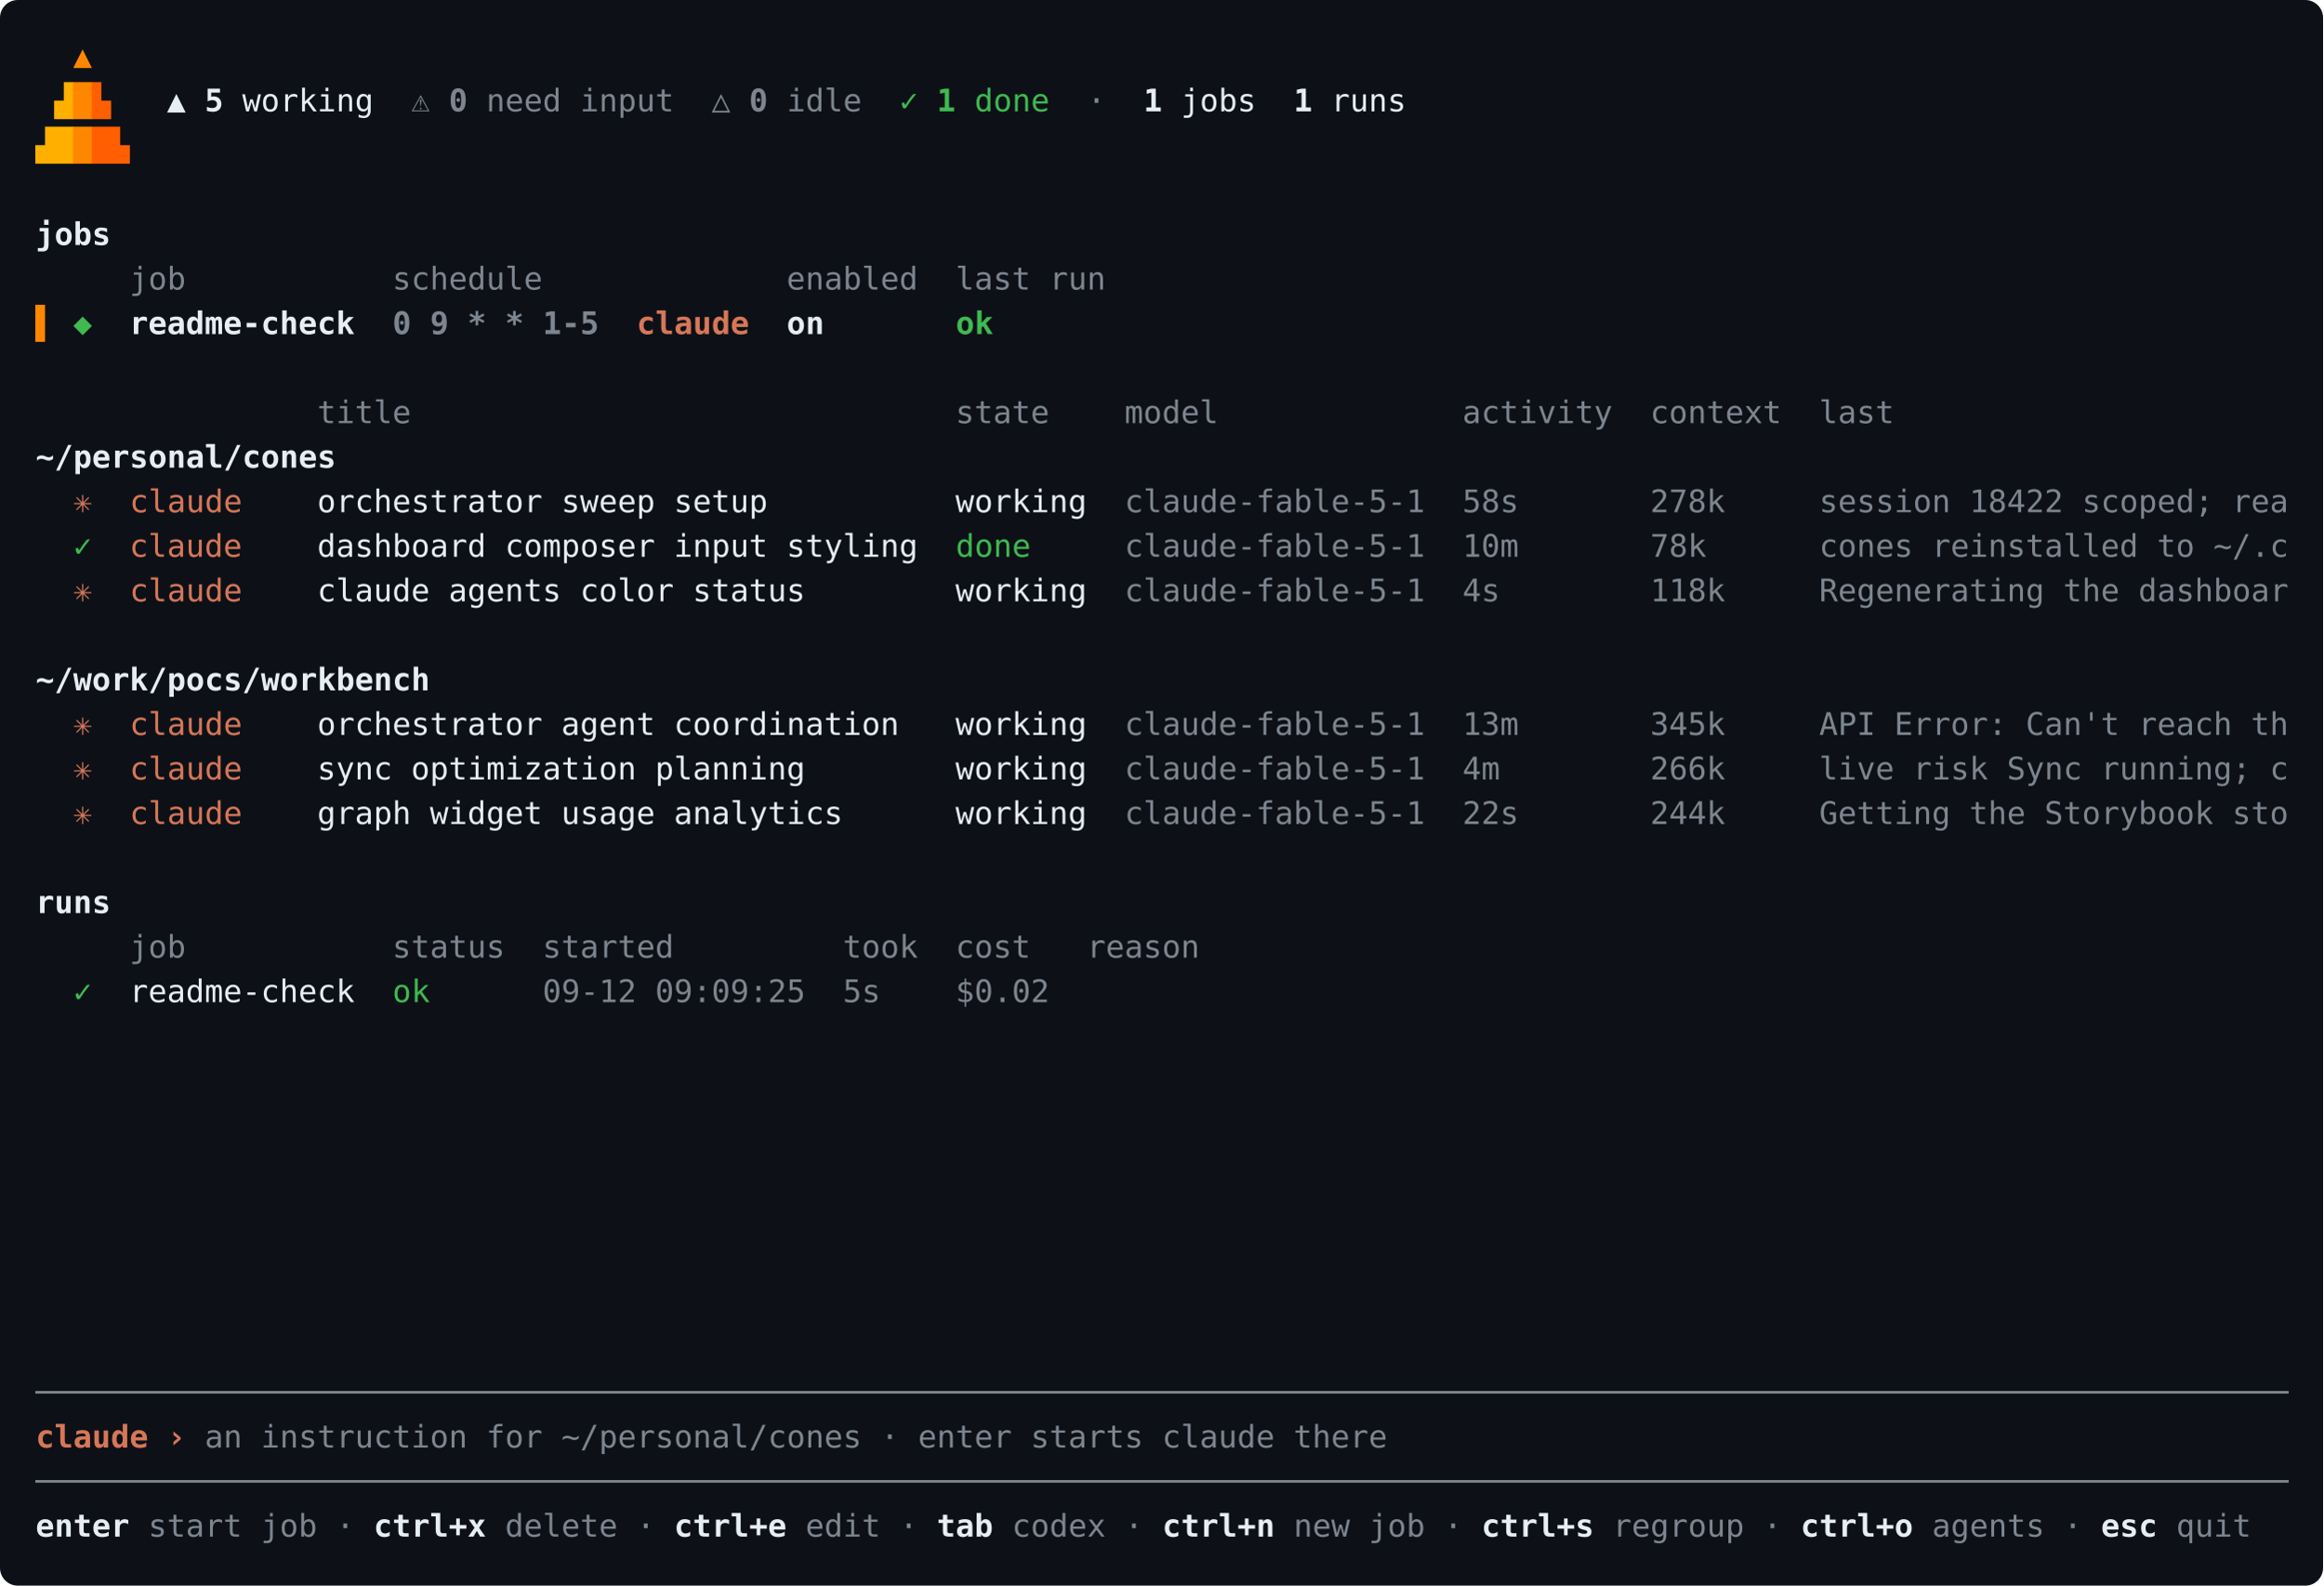
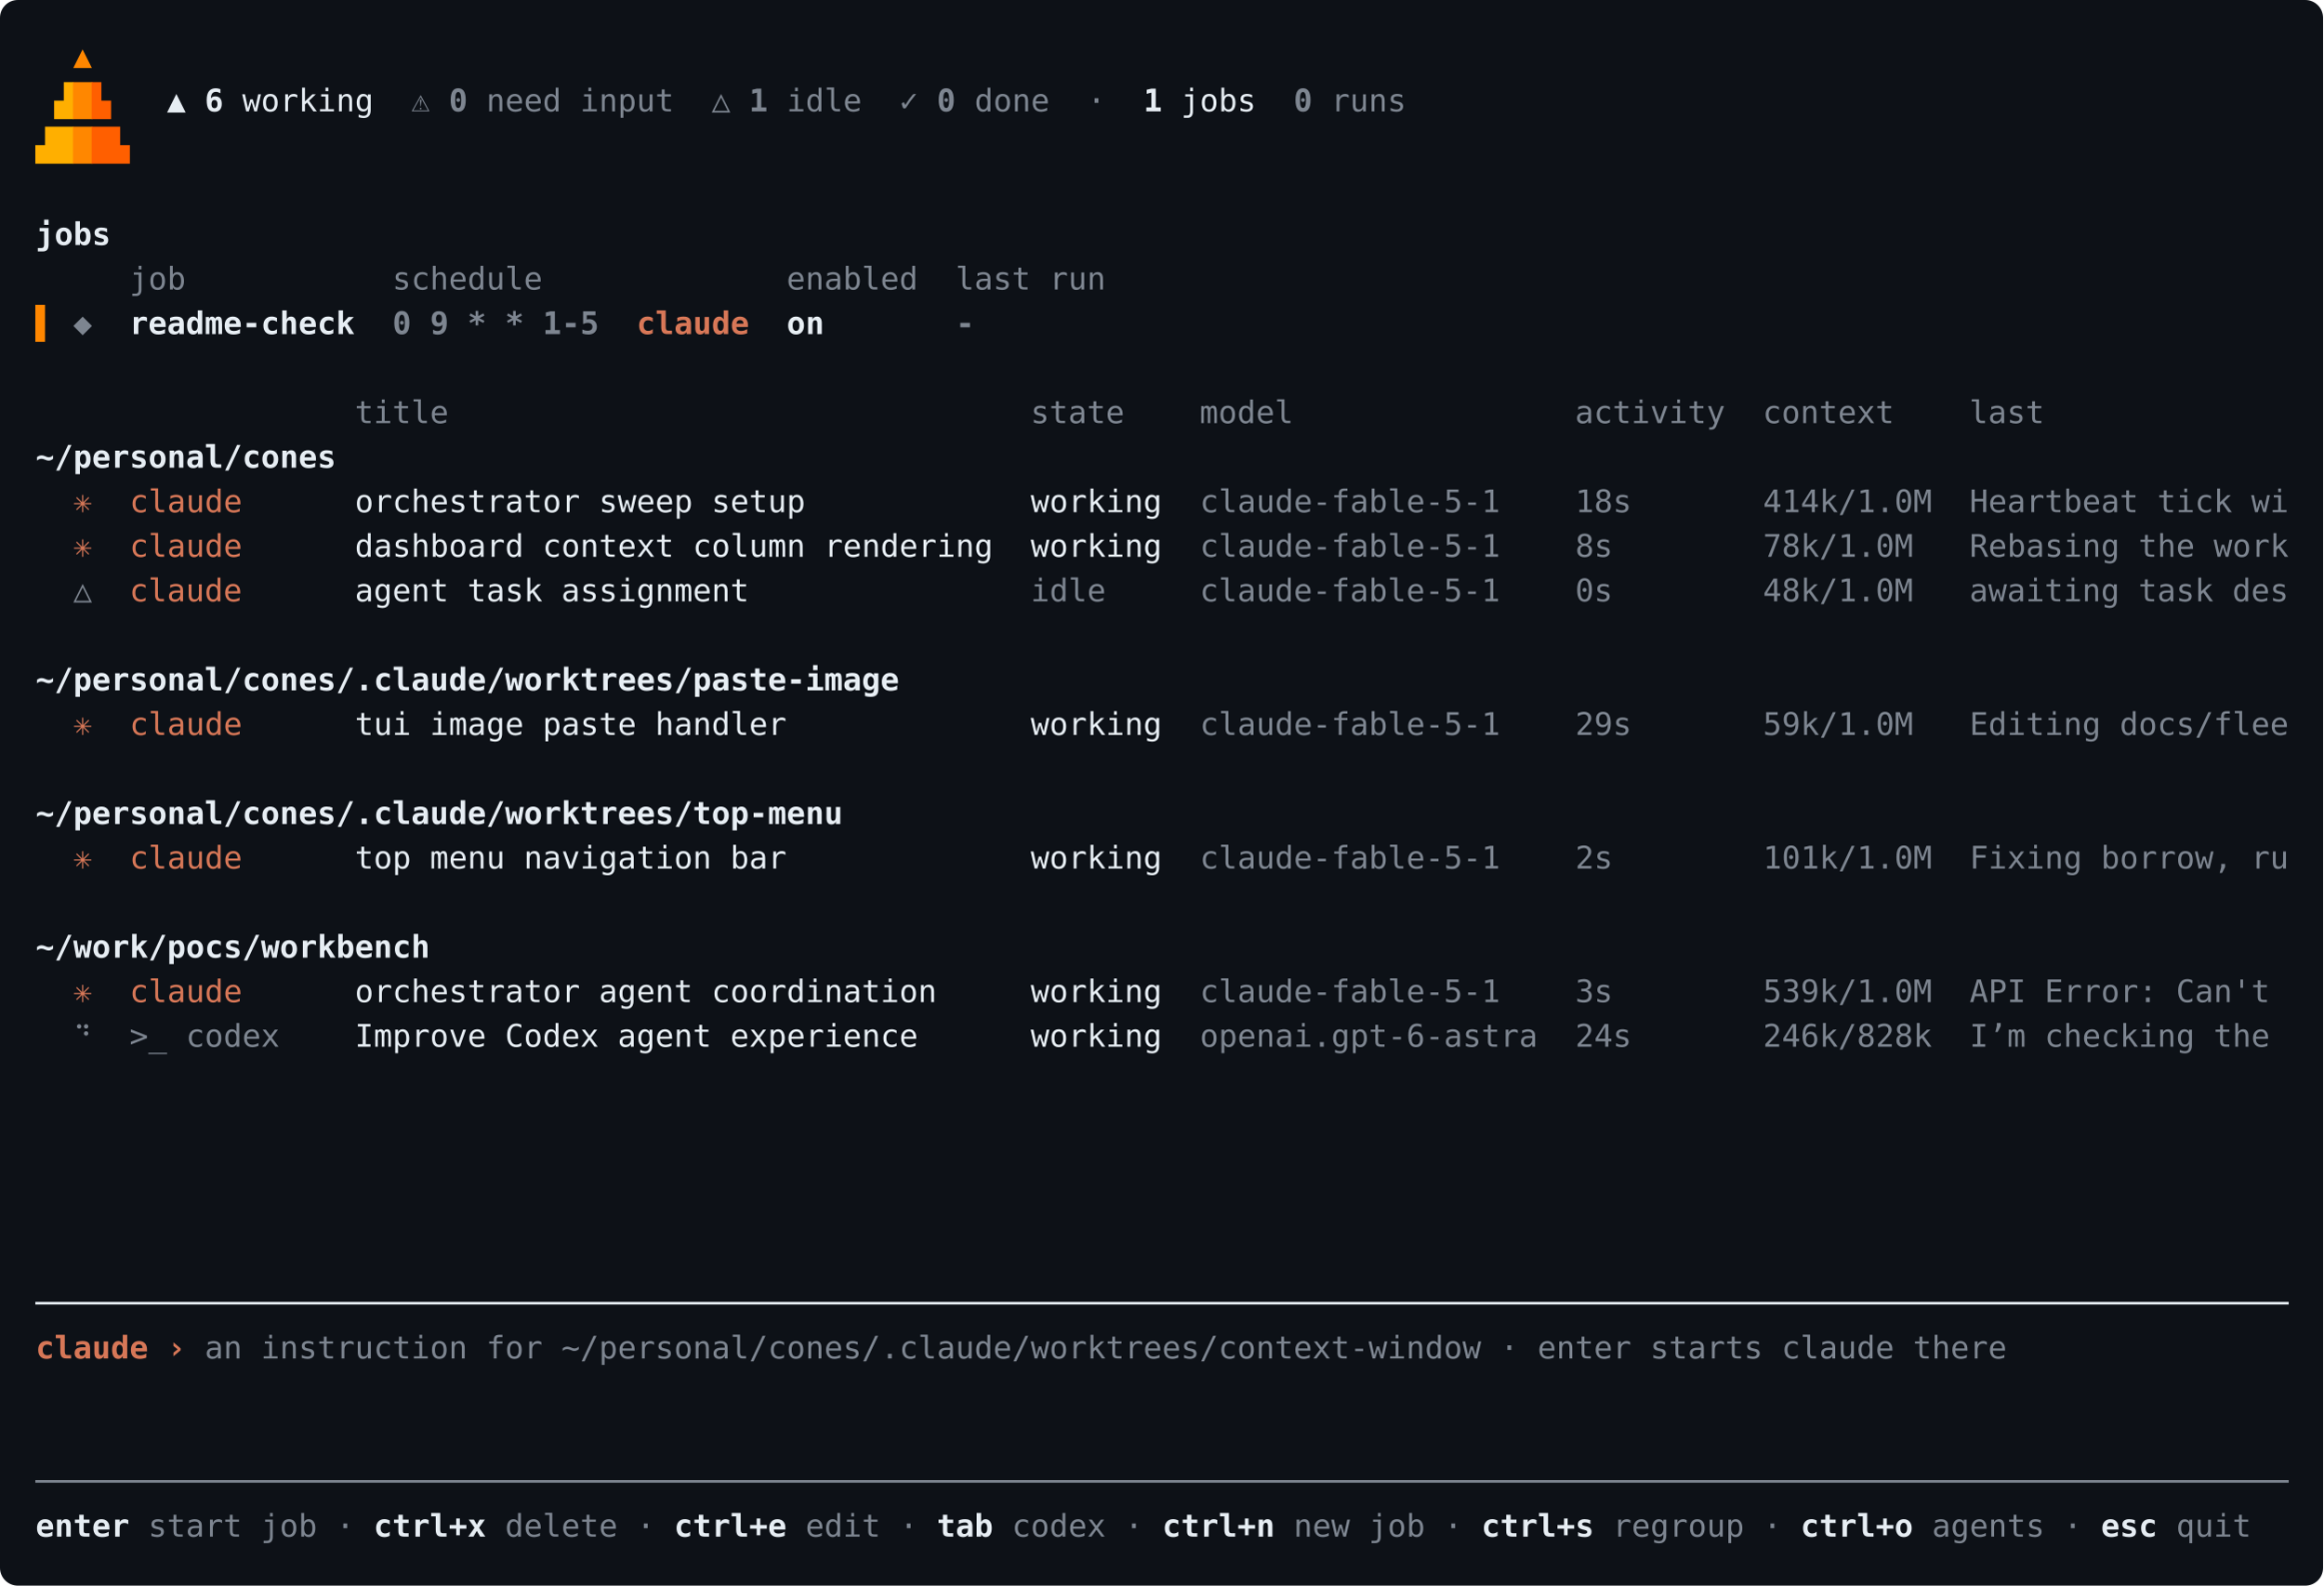
<svg xmlns="http://www.w3.org/2000/svg" width="1043" height="712" viewBox="0 0 1043 712" font-family="SFMono-Regular,Menlo,Consolas,monospace" font-size="14">
  <rect width="1043" height="712" rx="8" fill="#0d1117" />
  <text x="16.0" y="30" xml:space="preserve" textLength="42.1" lengthAdjust="spacingAndGlyphs" fill="#ff8700">  ▲  </text>
  <text x="16.0" y="50" xml:space="preserve" textLength="16.9" lengthAdjust="spacingAndGlyphs" fill="#ffaf00"> ▟</text>
  <text x="32.9" y="50" xml:space="preserve" textLength="8.4" lengthAdjust="spacingAndGlyphs" fill="#ff8700">█</text>
  <text x="41.3" y="50" xml:space="preserve" textLength="16.9" lengthAdjust="spacingAndGlyphs" fill="#ff5f00">▙ </text>
  <text x="58.1" y="50" xml:space="preserve" textLength="33.7" lengthAdjust="spacingAndGlyphs" fill="#e6edf3">  ▲ </text>
-   <text x="91.9" y="50" xml:space="preserve" textLength="8.4" lengthAdjust="spacingAndGlyphs" fill="#e6edf3" font-weight="700">5</text>
+   <text x="91.9" y="50" xml:space="preserve" textLength="8.4" lengthAdjust="spacingAndGlyphs" fill="#e6edf3" font-weight="700">6</text>
  <text x="100.3" y="50" xml:space="preserve" textLength="84.3" lengthAdjust="spacingAndGlyphs" fill="#e6edf3"> working  </text>
  <text x="184.6" y="50" xml:space="preserve" textLength="16.9" lengthAdjust="spacingAndGlyphs" fill="#7d8590">⚠ </text>
  <text x="201.5" y="50" xml:space="preserve" textLength="8.4" lengthAdjust="spacingAndGlyphs" fill="#7d8590" font-weight="700">0</text>
  <text x="209.9" y="50" xml:space="preserve" textLength="92.7" lengthAdjust="spacingAndGlyphs" fill="#7d8590"> need input</text>
  <text x="319.5" y="50" xml:space="preserve" textLength="16.9" lengthAdjust="spacingAndGlyphs" fill="#7d8590">△ </text>
-   <text x="336.3" y="50" xml:space="preserve" textLength="8.4" lengthAdjust="spacingAndGlyphs" fill="#7d8590" font-weight="700">0</text>
+   <text x="336.3" y="50" xml:space="preserve" textLength="8.4" lengthAdjust="spacingAndGlyphs" fill="#7d8590" font-weight="700">1</text>
  <text x="344.8" y="50" xml:space="preserve" textLength="42.1" lengthAdjust="spacingAndGlyphs" fill="#7d8590"> idle</text>
-   <text x="403.8" y="50" xml:space="preserve" textLength="16.9" lengthAdjust="spacingAndGlyphs" fill="#3fb950">✓ </text>
-   <text x="420.6" y="50" xml:space="preserve" textLength="8.4" lengthAdjust="spacingAndGlyphs" fill="#3fb950" font-weight="700">1</text>
-   <text x="429.1" y="50" xml:space="preserve" textLength="42.1" lengthAdjust="spacingAndGlyphs" fill="#3fb950"> done</text>
+   <text x="403.8" y="50" xml:space="preserve" textLength="16.9" lengthAdjust="spacingAndGlyphs" fill="#7d8590">✓ </text>
+   <text x="420.6" y="50" xml:space="preserve" textLength="8.4" lengthAdjust="spacingAndGlyphs" fill="#7d8590" font-weight="700">0</text>
+   <text x="429.1" y="50" xml:space="preserve" textLength="42.1" lengthAdjust="spacingAndGlyphs" fill="#7d8590"> done</text>
  <text x="488.1" y="50" xml:space="preserve" textLength="25.3" lengthAdjust="spacingAndGlyphs" fill="#7d8590">·  </text>
  <text x="513.4" y="50" xml:space="preserve" textLength="8.4" lengthAdjust="spacingAndGlyphs" fill="#e6edf3" font-weight="700">1</text>
  <text x="521.8" y="50" xml:space="preserve" textLength="59.0" lengthAdjust="spacingAndGlyphs" fill="#e6edf3"> jobs  </text>
-   <text x="580.8" y="50" xml:space="preserve" textLength="8.4" lengthAdjust="spacingAndGlyphs" fill="#e6edf3" font-weight="700">1</text>
-   <text x="589.2" y="50" xml:space="preserve" textLength="42.1" lengthAdjust="spacingAndGlyphs" fill="#e6edf3"> runs</text>
+   <text x="580.8" y="50" xml:space="preserve" textLength="8.4" lengthAdjust="spacingAndGlyphs" fill="#7d8590" font-weight="700">0</text>
+   <text x="589.2" y="50" xml:space="preserve" textLength="42.1" lengthAdjust="spacingAndGlyphs" fill="#7d8590"> runs</text>
  <text x="16.0" y="70" xml:space="preserve" textLength="16.9" lengthAdjust="spacingAndGlyphs" fill="#ffaf00">▟█</text>
  <text x="32.9" y="70" xml:space="preserve" textLength="8.4" lengthAdjust="spacingAndGlyphs" fill="#ff8700">█</text>
  <text x="41.3" y="70" xml:space="preserve" textLength="16.9" lengthAdjust="spacingAndGlyphs" fill="#ff5f00">█▙</text>
  <text x="16.0" y="110" xml:space="preserve" textLength="33.7" lengthAdjust="spacingAndGlyphs" fill="#e6edf3" font-weight="700">jobs</text>
  <text x="16.0" y="130" xml:space="preserve" textLength="480.5" lengthAdjust="spacingAndGlyphs" fill="#7d8590">     job           schedule             enabled  last run</text>
  <text x="16.0" y="150" xml:space="preserve" textLength="16.9" lengthAdjust="spacingAndGlyphs" fill="#ff8700" font-weight="700">▌ </text>
-   <text x="32.9" y="150" xml:space="preserve" textLength="25.3" lengthAdjust="spacingAndGlyphs" fill="#3fb950" font-weight="700">◆  </text>
+   <text x="32.9" y="150" xml:space="preserve" textLength="25.3" lengthAdjust="spacingAndGlyphs" fill="#7d8590" font-weight="700">◆  </text>
  <text x="58.1" y="150" xml:space="preserve" textLength="118.0" lengthAdjust="spacingAndGlyphs" fill="#e6edf3" font-weight="700">readme-check  </text>
  <text x="176.2" y="150" xml:space="preserve" textLength="109.6" lengthAdjust="spacingAndGlyphs" fill="#7d8590" font-weight="700">0 9 * * 1-5  </text>
  <text x="285.8" y="150" xml:space="preserve" textLength="67.4" lengthAdjust="spacingAndGlyphs" fill="#d77757" font-weight="700">claude  </text>
  <text x="353.2" y="150" xml:space="preserve" textLength="75.9" lengthAdjust="spacingAndGlyphs" fill="#e6edf3" font-weight="700">on       </text>
-   <text x="429.1" y="150" xml:space="preserve" textLength="16.9" lengthAdjust="spacingAndGlyphs" fill="#3fb950" font-weight="700">ok</text>
-   <text x="16.0" y="190" xml:space="preserve" textLength="834.6" lengthAdjust="spacingAndGlyphs" fill="#7d8590">               title                             state    model             activity  context  last</text>
+   <text x="429.1" y="150" xml:space="preserve" textLength="8.4" lengthAdjust="spacingAndGlyphs" fill="#7d8590" font-weight="700">-</text>
+   <text x="16.0" y="190" xml:space="preserve" textLength="902.0" lengthAdjust="spacingAndGlyphs" fill="#7d8590">                 title                               state    model               activity  context    last</text>
  <text x="16.0" y="210" xml:space="preserve" textLength="134.9" lengthAdjust="spacingAndGlyphs" fill="#e6edf3" font-weight="700">~/personal/cones</text>
-   <text x="32.9" y="230" xml:space="preserve" textLength="92.7" lengthAdjust="spacingAndGlyphs" fill="#d77757">✳  claude  </text>
-   <text x="142.4" y="230" xml:space="preserve" textLength="362.5" lengthAdjust="spacingAndGlyphs" fill="#e6edf3">orchestrator sweep setup          working  </text>
-   <text x="504.9" y="230" xml:space="preserve" textLength="522.7" lengthAdjust="spacingAndGlyphs" fill="#7d8590">claude-fable-5-1  58s       278k     session 18422 scoped; rea</text>
-   <text x="32.9" y="250" xml:space="preserve" textLength="25.3" lengthAdjust="spacingAndGlyphs" fill="#3fb950">✓  </text>
-   <text x="58.1" y="250" xml:space="preserve" textLength="67.4" lengthAdjust="spacingAndGlyphs" fill="#d77757">claude  </text>
-   <text x="142.4" y="250" xml:space="preserve" textLength="286.6" lengthAdjust="spacingAndGlyphs" fill="#e6edf3">dashboard composer input styling  </text>
-   <text x="429.1" y="250" xml:space="preserve" textLength="75.9" lengthAdjust="spacingAndGlyphs" fill="#3fb950">done     </text>
-   <text x="504.9" y="250" xml:space="preserve" textLength="522.7" lengthAdjust="spacingAndGlyphs" fill="#7d8590">claude-fable-5-1  10m       78k      cones reinstalled to ~/.c</text>
-   <text x="32.9" y="270" xml:space="preserve" textLength="92.7" lengthAdjust="spacingAndGlyphs" fill="#d77757">✳  claude  </text>
-   <text x="142.4" y="270" xml:space="preserve" textLength="362.5" lengthAdjust="spacingAndGlyphs" fill="#e6edf3">claude agents color status        working  </text>
-   <text x="504.9" y="270" xml:space="preserve" textLength="522.7" lengthAdjust="spacingAndGlyphs" fill="#7d8590">claude-fable-5-1  4s        118k     Regenerating the dashboar</text>
-   <text x="16.0" y="310" xml:space="preserve" textLength="177.0" lengthAdjust="spacingAndGlyphs" fill="#e6edf3" font-weight="700">~/work/pocs/workbench</text>
-   <text x="32.9" y="330" xml:space="preserve" textLength="92.7" lengthAdjust="spacingAndGlyphs" fill="#d77757">✳  claude  </text>
-   <text x="142.4" y="330" xml:space="preserve" textLength="362.5" lengthAdjust="spacingAndGlyphs" fill="#e6edf3">orchestrator agent coordination   working  </text>
-   <text x="504.9" y="330" xml:space="preserve" textLength="522.7" lengthAdjust="spacingAndGlyphs" fill="#7d8590">claude-fable-5-1  13m       345k     API Error: Can't reach th</text>
-   <text x="32.9" y="350" xml:space="preserve" textLength="92.7" lengthAdjust="spacingAndGlyphs" fill="#d77757">✳  claude  </text>
-   <text x="142.4" y="350" xml:space="preserve" textLength="362.5" lengthAdjust="spacingAndGlyphs" fill="#e6edf3">sync optimization planning        working  </text>
-   <text x="504.9" y="350" xml:space="preserve" textLength="522.7" lengthAdjust="spacingAndGlyphs" fill="#7d8590">claude-fable-5-1  4m        266k     live risk Sync running; c</text>
-   <text x="32.9" y="370" xml:space="preserve" textLength="92.7" lengthAdjust="spacingAndGlyphs" fill="#d77757">✳  claude  </text>
-   <text x="142.4" y="370" xml:space="preserve" textLength="362.5" lengthAdjust="spacingAndGlyphs" fill="#e6edf3">graph widget usage analytics      working  </text>
-   <text x="504.9" y="370" xml:space="preserve" textLength="522.7" lengthAdjust="spacingAndGlyphs" fill="#7d8590">claude-fable-5-1  22s       244k     Getting the Storybook sto</text>
-   <text x="16.0" y="410" xml:space="preserve" textLength="33.7" lengthAdjust="spacingAndGlyphs" fill="#e6edf3" font-weight="700">runs</text>
-   <text x="16.0" y="430" xml:space="preserve" textLength="522.7" lengthAdjust="spacingAndGlyphs" fill="#7d8590">     job           status  started         took  cost   reason</text>
-   <text x="32.9" y="450" xml:space="preserve" textLength="25.3" lengthAdjust="spacingAndGlyphs" fill="#3fb950">✓  </text>
-   <text x="58.1" y="450" xml:space="preserve" textLength="118.0" lengthAdjust="spacingAndGlyphs" fill="#e6edf3">readme-check  </text>
-   <text x="176.2" y="450" xml:space="preserve" textLength="67.4" lengthAdjust="spacingAndGlyphs" fill="#3fb950">ok      </text>
-   <text x="243.6" y="450" xml:space="preserve" textLength="244.5" lengthAdjust="spacingAndGlyphs" fill="#7d8590">09-12 09:09:25  5s    $0.02  </text>
-   <text x="16.0" y="630" xml:space="preserve" textLength="1011.6" lengthAdjust="spacingAndGlyphs" fill="#7d8590">────────────────────────────────────────────────────────────────────────────────────────────────────────────────────────</text>
-   <text x="16.0" y="650" xml:space="preserve" textLength="75.9" lengthAdjust="spacingAndGlyphs" fill="#d77757" font-weight="700">claude › </text>
-   <text x="91.9" y="650" xml:space="preserve" textLength="8.4" lengthAdjust="spacingAndGlyphs" fill="#7d8590">a</text>
-   <text x="100.3" y="650" xml:space="preserve" textLength="522.7" lengthAdjust="spacingAndGlyphs" fill="#7d8590">n instruction for ~/personal/cones · enter starts claude there</text>
+   <text x="32.9" y="230" xml:space="preserve" textLength="109.6" lengthAdjust="spacingAndGlyphs" fill="#d77757">✳  claude    </text>
+   <text x="159.3" y="230" xml:space="preserve" textLength="379.3" lengthAdjust="spacingAndGlyphs" fill="#e6edf3">orchestrator sweep setup            working  </text>
+   <text x="538.7" y="230" xml:space="preserve" textLength="488.9" lengthAdjust="spacingAndGlyphs" fill="#7d8590">claude-fable-5-1    18s       414k/1.0M  Heartbeat tick wi</text>
+   <text x="32.9" y="250" xml:space="preserve" textLength="109.6" lengthAdjust="spacingAndGlyphs" fill="#d77757">✳  claude    </text>
+   <text x="159.3" y="250" xml:space="preserve" textLength="379.3" lengthAdjust="spacingAndGlyphs" fill="#e6edf3">dashboard context column rendering  working  </text>
+   <text x="538.7" y="250" xml:space="preserve" textLength="488.9" lengthAdjust="spacingAndGlyphs" fill="#7d8590">claude-fable-5-1    8s        78k/1.0M   Rebasing the work</text>
+   <text x="32.9" y="270" xml:space="preserve" textLength="25.3" lengthAdjust="spacingAndGlyphs" fill="#7d8590">△  </text>
+   <text x="58.1" y="270" xml:space="preserve" textLength="84.3" lengthAdjust="spacingAndGlyphs" fill="#d77757">claude    </text>
+   <text x="159.3" y="270" xml:space="preserve" textLength="303.5" lengthAdjust="spacingAndGlyphs" fill="#e6edf3">agent task assignment               </text>
+   <text x="462.8" y="270" xml:space="preserve" textLength="564.8" lengthAdjust="spacingAndGlyphs" fill="#7d8590">idle     claude-fable-5-1    0s        48k/1.0M   awaiting task des</text>
+   <text x="16.0" y="310" xml:space="preserve" textLength="387.8" lengthAdjust="spacingAndGlyphs" fill="#e6edf3" font-weight="700">~/personal/cones/.claude/worktrees/paste-image</text>
+   <text x="32.9" y="330" xml:space="preserve" textLength="109.6" lengthAdjust="spacingAndGlyphs" fill="#d77757">✳  claude    </text>
+   <text x="159.3" y="330" xml:space="preserve" textLength="379.3" lengthAdjust="spacingAndGlyphs" fill="#e6edf3">tui image paste handler             working  </text>
+   <text x="538.7" y="330" xml:space="preserve" textLength="488.9" lengthAdjust="spacingAndGlyphs" fill="#7d8590">claude-fable-5-1    29s       59k/1.0M   Editing docs/flee</text>
+   <text x="16.0" y="370" xml:space="preserve" textLength="362.5" lengthAdjust="spacingAndGlyphs" fill="#e6edf3" font-weight="700">~/personal/cones/.claude/worktrees/top-menu</text>
+   <text x="32.9" y="390" xml:space="preserve" textLength="109.6" lengthAdjust="spacingAndGlyphs" fill="#d77757">✳  claude    </text>
+   <text x="159.3" y="390" xml:space="preserve" textLength="379.3" lengthAdjust="spacingAndGlyphs" fill="#e6edf3">top menu navigation bar             working  </text>
+   <text x="538.7" y="390" xml:space="preserve" textLength="488.9" lengthAdjust="spacingAndGlyphs" fill="#7d8590">claude-fable-5-1    2s        101k/1.0M  Fixing borrow, ru</text>
+   <text x="16.0" y="430" xml:space="preserve" textLength="177.0" lengthAdjust="spacingAndGlyphs" fill="#e6edf3" font-weight="700">~/work/pocs/workbench</text>
+   <text x="32.9" y="450" xml:space="preserve" textLength="109.6" lengthAdjust="spacingAndGlyphs" fill="#d77757">✳  claude    </text>
+   <text x="159.3" y="450" xml:space="preserve" textLength="379.3" lengthAdjust="spacingAndGlyphs" fill="#e6edf3">orchestrator agent coordination     working  </text>
+   <text x="538.7" y="450" xml:space="preserve" textLength="480.5" lengthAdjust="spacingAndGlyphs" fill="#7d8590">claude-fable-5-1    3s        539k/1.0M  API Error: Can't</text>
+   <text x="32.9" y="470" xml:space="preserve" textLength="126.4" lengthAdjust="spacingAndGlyphs" fill="#7d8590">⠙  &gt;_ codex    </text>
+   <text x="159.3" y="470" xml:space="preserve" textLength="379.3" lengthAdjust="spacingAndGlyphs" fill="#e6edf3">Improve Codex agent experience      working  </text>
+   <text x="538.7" y="470" xml:space="preserve" textLength="480.5" lengthAdjust="spacingAndGlyphs" fill="#7d8590">openai.gpt-6-astra  24s       246k/828k  I’m checking the</text>
+   <text x="16.0" y="590" xml:space="preserve" textLength="1011.6" lengthAdjust="spacingAndGlyphs" fill="#e6edf3">────────────────────────────────────────────────────────────────────────────────────────────────────────────────────────</text>
+   <text x="16.0" y="610" xml:space="preserve" textLength="75.9" lengthAdjust="spacingAndGlyphs" fill="#d77757" font-weight="700">claude › </text>
+   <text x="91.9" y="610" xml:space="preserve" textLength="8.4" lengthAdjust="spacingAndGlyphs" fill="#7d8590">a</text>
+   <text x="100.3" y="610" xml:space="preserve" textLength="800.9" lengthAdjust="spacingAndGlyphs" fill="#7d8590">n instruction for ~/personal/cones/.claude/worktrees/context-window · enter starts claude there</text>
  <text x="16.0" y="670" xml:space="preserve" textLength="1011.6" lengthAdjust="spacingAndGlyphs" fill="#7d8590">────────────────────────────────────────────────────────────────────────────────────────────────────────────────────────</text>
  <text x="16.0" y="690" xml:space="preserve" textLength="42.1" lengthAdjust="spacingAndGlyphs" fill="#e6edf3" font-weight="700">enter</text>
  <text x="58.1" y="690" xml:space="preserve" textLength="109.6" lengthAdjust="spacingAndGlyphs" fill="#7d8590"> start job · </text>
  <text x="167.7" y="690" xml:space="preserve" textLength="50.6" lengthAdjust="spacingAndGlyphs" fill="#e6edf3" font-weight="700">ctrl+x</text>
  <text x="218.3" y="690" xml:space="preserve" textLength="84.3" lengthAdjust="spacingAndGlyphs" fill="#7d8590"> delete · </text>
  <text x="302.6" y="690" xml:space="preserve" textLength="50.6" lengthAdjust="spacingAndGlyphs" fill="#e6edf3" font-weight="700">ctrl+e</text>
  <text x="353.2" y="690" xml:space="preserve" textLength="67.4" lengthAdjust="spacingAndGlyphs" fill="#7d8590"> edit · </text>
  <text x="420.6" y="690" xml:space="preserve" textLength="25.3" lengthAdjust="spacingAndGlyphs" fill="#e6edf3" font-weight="700">tab</text>
  <text x="445.9" y="690" xml:space="preserve" textLength="75.9" lengthAdjust="spacingAndGlyphs" fill="#7d8590"> codex · </text>
  <text x="521.8" y="690" xml:space="preserve" textLength="50.6" lengthAdjust="spacingAndGlyphs" fill="#e6edf3" font-weight="700">ctrl+n</text>
  <text x="572.4" y="690" xml:space="preserve" textLength="92.7" lengthAdjust="spacingAndGlyphs" fill="#7d8590"> new job · </text>
  <text x="665.1" y="690" xml:space="preserve" textLength="50.6" lengthAdjust="spacingAndGlyphs" fill="#e6edf3" font-weight="700">ctrl+s</text>
  <text x="715.7" y="690" xml:space="preserve" textLength="92.7" lengthAdjust="spacingAndGlyphs" fill="#7d8590"> regroup · </text>
  <text x="808.4" y="690" xml:space="preserve" textLength="50.6" lengthAdjust="spacingAndGlyphs" fill="#e6edf3" font-weight="700">ctrl+o</text>
  <text x="859.0" y="690" xml:space="preserve" textLength="84.3" lengthAdjust="spacingAndGlyphs" fill="#7d8590"> agents · </text>
  <text x="943.3" y="690" xml:space="preserve" textLength="25.3" lengthAdjust="spacingAndGlyphs" fill="#e6edf3" font-weight="700">esc</text>
  <text x="968.6" y="690" xml:space="preserve" textLength="42.1" lengthAdjust="spacingAndGlyphs" fill="#7d8590"> quit</text>
</svg>
